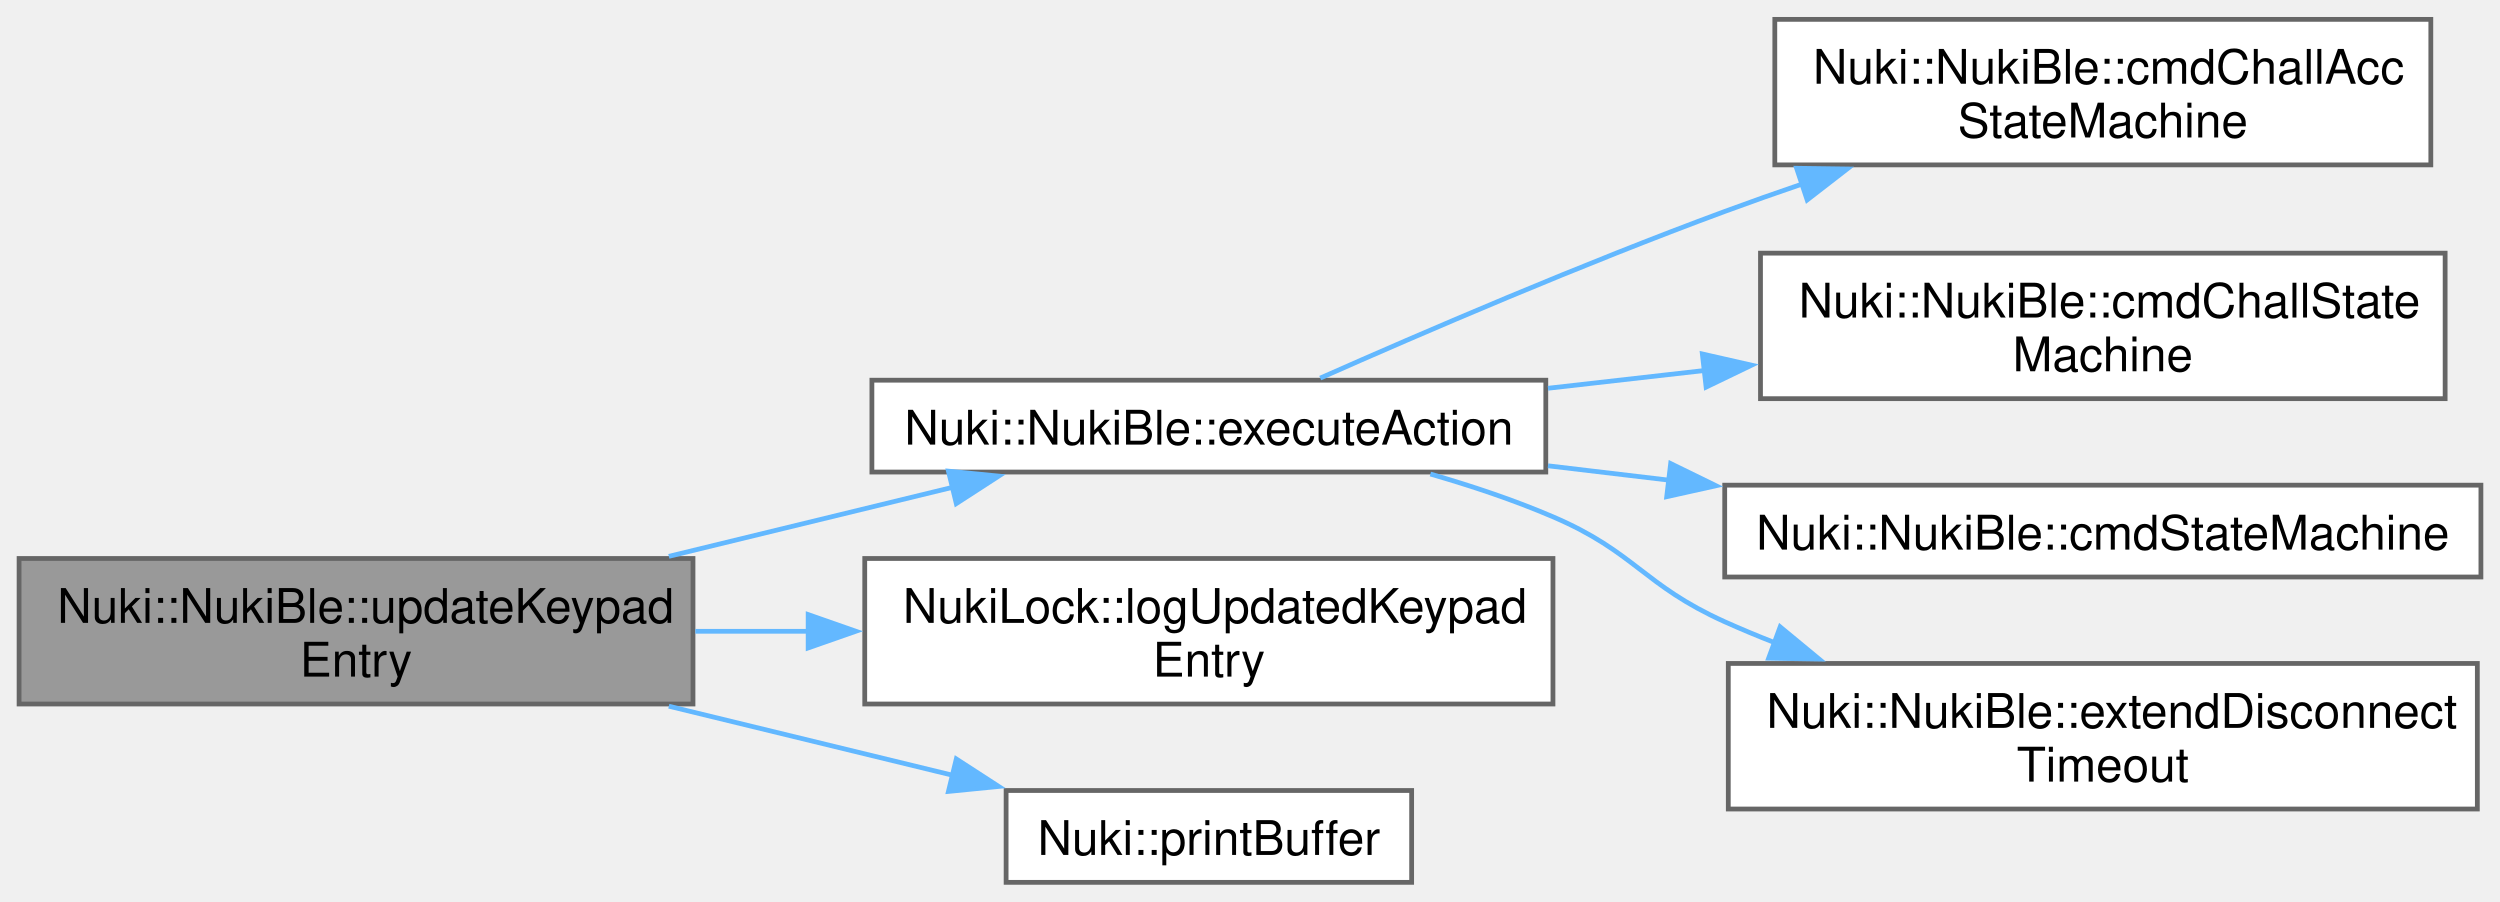
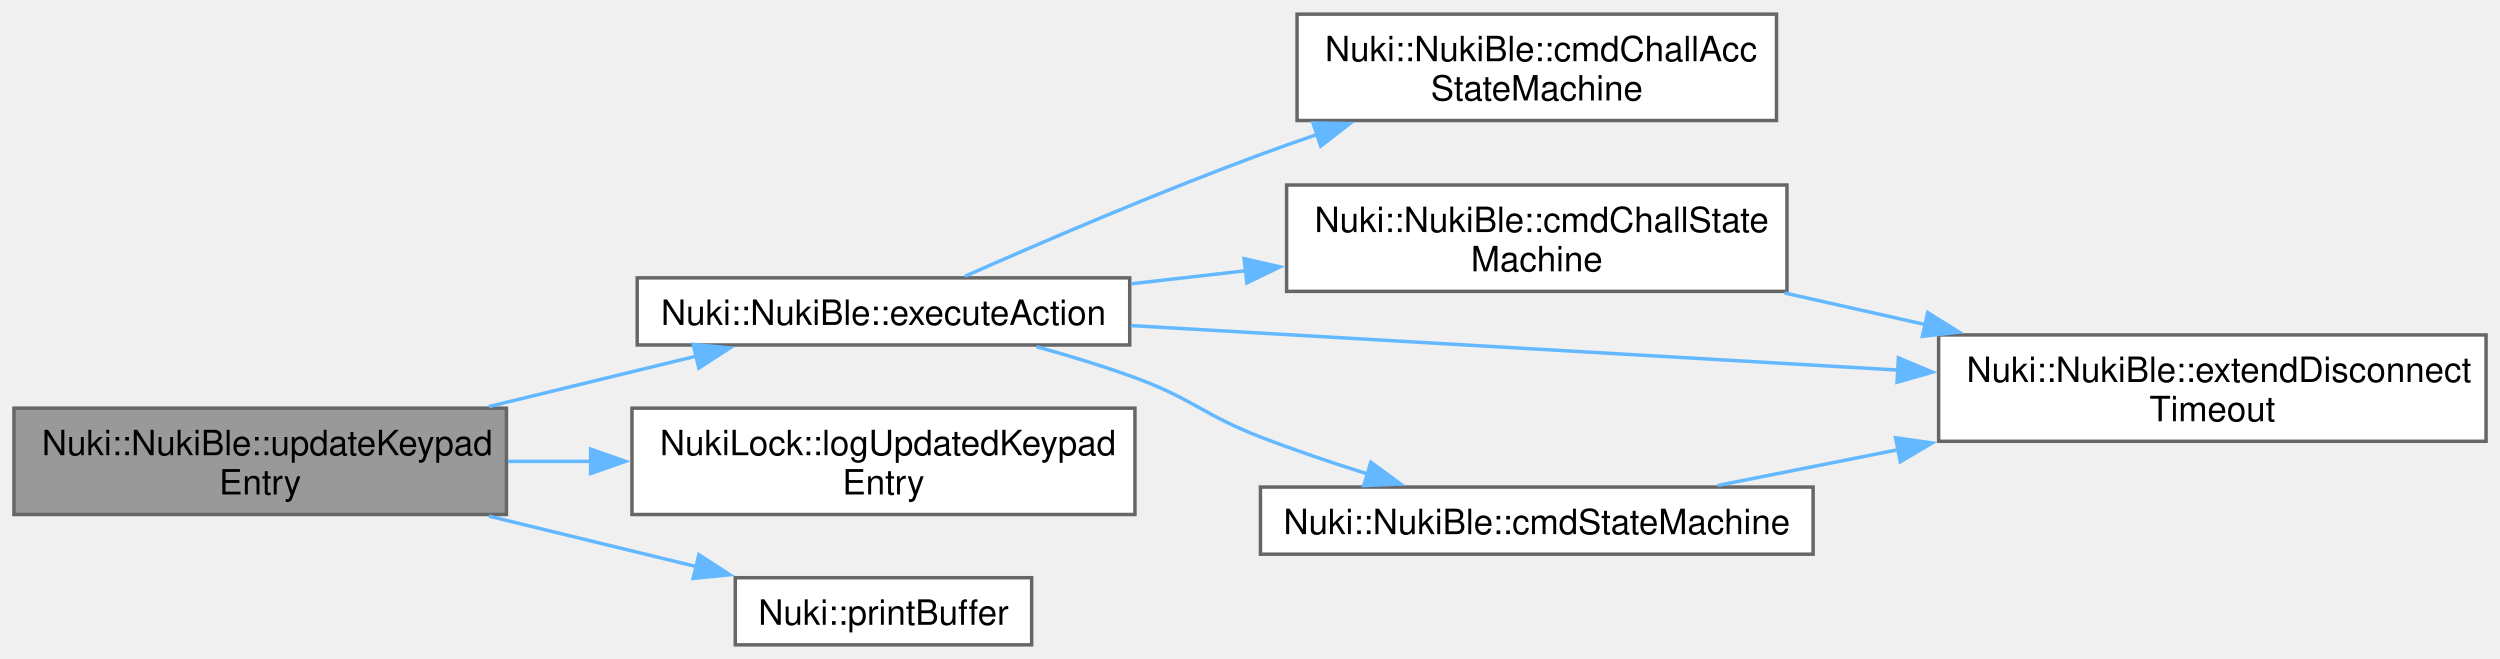
- <svg xmlns="http://www.w3.org/2000/svg" xmlns:xlink="http://www.w3.org/1999/xlink" width="524pt" height="189pt" viewBox="0.00 0.00 524.00 188.88">
+ <svg xmlns="http://www.w3.org/2000/svg" xmlns:xlink="http://www.w3.org/1999/xlink" width="717pt" height="189pt" viewBox="0.00 0.00 717.00 188.88">
  <g id="graph0" class="graph" transform="scale(1 1) rotate(0) translate(4 184.88)">
    <g id="Node000001" class="node">
      <g id="a_Node000001">
        <a xlink:title="Send an updated keypad entry to the lock via BLE.">
          <polygon fill="#999999" stroke="#666666" points="141.25,-67.88 0,-67.88 0,-37.38 141.25,-37.38 141.25,-67.88" />
          <text text-anchor="start" x="8" y="-54.38" font-family="Helvetica,sans-Serif" font-size="10.00">Nuki::NukiBle::updateKeypad</text>
          <text text-anchor="middle" x="70.62" y="-43.12" font-family="Helvetica,sans-Serif" font-size="10.00">Entry</text>
        </a>
      </g>
    </g>
    <g id="Node000002" class="node">
      <g id="a_Node000002">
        <a xlink:href="class_nuki_1_1_nuki_ble.html#af1f1e299e8d97e053bba80e92ba285d6" target="_top" xlink:title=" ">
          <polygon fill="white" stroke="#666666" points="320,-105.25 178.75,-105.25 178.75,-86 320,-86 320,-105.25" />
          <text text-anchor="middle" x="249.38" y="-91.75" font-family="Helvetica,sans-Serif" font-size="10.00">Nuki::NukiBle::executeAction</text>
        </a>
      </g>
    </g>
    <g id="edge1_Node000001_Node000002" class="edge">
      <g id="a_edge1_Node000001_Node000002">
        <a xlink:title=" ">
          <path fill="none" stroke="#63b8ff" d="M136.19,-68.33C155.8,-73.1 177.1,-78.28 195.82,-82.84" />
          <polygon fill="#63b8ff" stroke="#63b8ff" points="194.79,-86.19 205.33,-85.15 196.44,-79.39 194.79,-86.19" />
        </a>
      </g>
    </g>
    <g id="Node000007" class="node">
      <g id="a_Node000007">
        <a xlink:href="namespace_nuki_lock.html#af2b794f25294d2c5505a91d16687d512" target="_top" xlink:title=" ">
          <polygon fill="white" stroke="#666666" points="321.5,-67.88 177.25,-67.88 177.25,-37.38 321.5,-37.38 321.5,-67.88" />
          <text text-anchor="start" x="185.25" y="-54.38" font-family="Helvetica,sans-Serif" font-size="10.00">NukiLock::logUpdatedKeypad</text>
          <text text-anchor="middle" x="249.38" y="-43.12" font-family="Helvetica,sans-Serif" font-size="10.00">Entry</text>
        </a>
      </g>
    </g>
-     <g id="edge6_Node000001_Node000007" class="edge">
-       <g id="a_edge6_Node000001_Node000007">
+     <g id="edge8_Node000001_Node000007" class="edge">
+       <g id="a_edge8_Node000001_Node000007">
        <a xlink:title=" ">
          <path fill="none" stroke="#63b8ff" d="M141.74,-52.62C149.6,-52.62 157.66,-52.62 165.66,-52.62" />
          <polygon fill="#63b8ff" stroke="#63b8ff" points="165.39,-56.13 175.39,-52.63 165.39,-49.13 165.39,-56.13" />
        </a>
      </g>
    </g>
    <g id="Node000008" class="node">
      <g id="a_Node000008">
        <a xlink:href="namespace_nuki.html#a280e19d4682ca4b35d3fe64001da816a" target="_top" xlink:title=" ">
          <polygon fill="white" stroke="#666666" points="291.88,-19.25 206.88,-19.25 206.88,0 291.88,0 291.88,-19.25" />
          <text text-anchor="middle" x="249.38" y="-5.75" font-family="Helvetica,sans-Serif" font-size="10.00">Nuki::printBuffer</text>
        </a>
      </g>
    </g>
-     <g id="edge7_Node000001_Node000008" class="edge">
-       <g id="a_edge7_Node000001_Node000008">
+     <g id="edge9_Node000001_Node000008" class="edge">
+       <g id="a_edge9_Node000001_Node000008">
        <a xlink:title=" ">
          <path fill="none" stroke="#63b8ff" d="M136.19,-36.92C155.8,-32.15 177.1,-26.97 195.82,-22.41" />
          <polygon fill="#63b8ff" stroke="#63b8ff" points="196.44,-25.86 205.33,-20.1 194.79,-19.06 196.44,-25.86" />
        </a>
      </g>
    </g>
    <g id="Node000003" class="node">
      <g id="a_Node000003">
        <a xlink:href="class_nuki_1_1_nuki_ble.html#ada0f3beebd95d35c122e25dd3f9eb886" target="_top" xlink:title=" ">
          <polygon fill="white" stroke="#666666" points="505.5,-180.88 368,-180.88 368,-150.38 505.5,-150.38 505.5,-180.88" />
          <text text-anchor="start" x="376" y="-167.38" font-family="Helvetica,sans-Serif" font-size="10.00">Nuki::NukiBle::cmdChallAcc</text>
          <text text-anchor="middle" x="436.75" y="-156.12" font-family="Helvetica,sans-Serif" font-size="10.00">StateMachine</text>
        </a>
      </g>
    </g>
    <g id="edge2_Node000002_Node000003" class="edge">
      <g id="a_edge2_Node000002_Node000003">
        <a xlink:title=" ">
          <path fill="none" stroke="#63b8ff" d="M272.72,-105.69C294.23,-115.22 327.79,-129.66 357.5,-140.62 362.8,-142.58 368.33,-144.53 373.9,-146.43" />
          <polygon fill="#63b8ff" stroke="#63b8ff" points="372.57,-149.67 383.16,-149.52 374.78,-143.03 372.57,-149.67" />
        </a>
      </g>
    </g>
    <g id="Node000004" class="node">
      <g id="a_Node000004">
        <a xlink:href="class_nuki_1_1_nuki_ble.html#a59169a9f492793762e3c6ba39b611b07" target="_top" xlink:title=" ">
          <polygon fill="white" stroke="#666666" points="508.5,-131.88 365,-131.88 365,-101.38 508.5,-101.38 508.5,-131.88" />
          <text text-anchor="start" x="373" y="-118.38" font-family="Helvetica,sans-Serif" font-size="10.00">Nuki::NukiBle::cmdChallState</text>
          <text text-anchor="middle" x="436.75" y="-107.12" font-family="Helvetica,sans-Serif" font-size="10.00">Machine</text>
        </a>
      </g>
    </g>
    <g id="edge3_Node000002_Node000004" class="edge">
      <g id="a_edge3_Node000002_Node000004">
        <a xlink:title=" ">
          <path fill="none" stroke="#63b8ff" d="M320.46,-103.56C331.19,-104.78 342.35,-106.04 353.31,-107.29" />
          <polygon fill="#63b8ff" stroke="#63b8ff" points="352.81,-110.75 363.14,-108.4 353.6,-103.8 352.81,-110.75" />
        </a>
      </g>
    </g>
    <g id="Node000005" class="node">
      <g id="a_Node000005">
-         <a xlink:href="class_nuki_1_1_nuki_ble.html#ad135bb1455665decfddff67772c1d411" target="_top" xlink:title=" ">
-           <polygon fill="white" stroke="#666666" points="516,-83.25 357.5,-83.25 357.5,-64 516,-64 516,-83.25" />
-           <text text-anchor="middle" x="436.75" y="-69.75" font-family="Helvetica,sans-Serif" font-size="10.00">Nuki::NukiBle::cmdStateMachine</text>
+         <a xlink:href="class_nuki_1_1_nuki_ble.html#a6e8fca90c04249660dce6cb993eb4495" target="_top" xlink:title=" ">
+           <polygon fill="white" stroke="#666666" points="709,-88.88 552,-88.88 552,-58.38 709,-58.38 709,-88.88" />
+           <text text-anchor="start" x="560" y="-75.38" font-family="Helvetica,sans-Serif" font-size="10.00">Nuki::NukiBle::extendDisconnect</text>
+           <text text-anchor="middle" x="630.5" y="-64.12" font-family="Helvetica,sans-Serif" font-size="10.00">Timeout</text>
        </a>
      </g>
    </g>
-     <g id="edge4_Node000002_Node000005" class="edge">
-       <g id="a_edge4_Node000002_Node000005">
+     <g id="edge7_Node000002_Node000005" class="edge">
+       <g id="a_edge7_Node000002_Node000005">
        <a xlink:title=" ">
-           <path fill="none" stroke="#63b8ff" d="M320.46,-87.31C328.8,-86.32 337.4,-85.3 345.97,-84.28" />
-           <polygon fill="#63b8ff" stroke="#63b8ff" points="346.17,-87.78 355.68,-83.13 345.34,-80.83 346.17,-87.78" />
+           <path fill="none" stroke="#63b8ff" d="M320.35,-91.56C382.35,-87.97 473.18,-82.7 540.35,-78.8" />
+           <polygon fill="#63b8ff" stroke="#63b8ff" points="540.47,-82.3 550.25,-78.22 540.07,-75.31 540.47,-82.3" />
        </a>
      </g>
    </g>
    <g id="Node000006" class="node">
      <g id="a_Node000006">
-         <a xlink:href="class_nuki_1_1_nuki_ble.html#a6e8fca90c04249660dce6cb993eb4495" target="_top" xlink:title=" ">
-           <polygon fill="white" stroke="#666666" points="515.25,-45.88 358.25,-45.88 358.25,-15.37 515.25,-15.37 515.25,-45.88" />
-           <text text-anchor="start" x="366.25" y="-32.38" font-family="Helvetica,sans-Serif" font-size="10.00">Nuki::NukiBle::extendDisconnect</text>
-           <text text-anchor="middle" x="436.75" y="-21.12" font-family="Helvetica,sans-Serif" font-size="10.00">Timeout</text>
+         <a xlink:href="class_nuki_1_1_nuki_ble.html#ad135bb1455665decfddff67772c1d411" target="_top" xlink:title=" ">
+           <polygon fill="white" stroke="#666666" points="516,-45.25 357.5,-45.25 357.5,-26 516,-26 516,-45.25" />
+           <text text-anchor="middle" x="436.75" y="-31.75" font-family="Helvetica,sans-Serif" font-size="10.00">Nuki::NukiBle::cmdStateMachine</text>
        </a>
      </g>
    </g>
    <g id="edge5_Node000002_Node000006" class="edge">
      <g id="a_edge5_Node000002_Node000006">
        <a xlink:title=" ">
-           <path fill="none" stroke="#63b8ff" d="M295.81,-85.58C304.49,-83.08 313.39,-80.1 321.5,-76.62 338.74,-69.24 340.4,-62.32 357.5,-54.62 360.87,-53.11 364.36,-51.65 367.92,-50.26" />
-           <polygon fill="#63b8ff" stroke="#63b8ff" points="369.12,-53.55 377.29,-46.8 366.7,-46.98 369.12,-53.55" />
+           <path fill="none" stroke="#63b8ff" d="M293.26,-85.51C302.67,-82.92 312.5,-79.92 321.5,-76.62 338.11,-70.54 341,-66.01 357.5,-59.62 367.33,-55.82 378.03,-52.2 388.27,-48.99" />
+           <polygon fill="#63b8ff" stroke="#63b8ff" points="389.16,-52.38 397.7,-46.11 387.11,-45.68 389.16,-52.38" />
+         </a>
+       </g>
+     </g>
+     <g id="edge4_Node000004_Node000005" class="edge">
+       <g id="a_edge4_Node000004_Node000005">
+         <a xlink:title=" ">
+           <path fill="none" stroke="#63b8ff" d="M507.79,-100.92C520.91,-97.98 534.73,-94.88 548.16,-91.86" />
+           <polygon fill="#63b8ff" stroke="#63b8ff" points="548.86,-95.3 557.85,-89.69 547.33,-88.47 548.86,-95.3" />
+         </a>
+       </g>
+     </g>
+     <g id="edge6_Node000006_Node000005" class="edge">
+       <g id="a_edge6_Node000006_Node000005">
+         <a xlink:title=" ">
+           <path fill="none" stroke="#63b8ff" d="M488.63,-45.71C504.54,-48.86 522.59,-52.44 540.34,-55.96" />
+           <polygon fill="#63b8ff" stroke="#63b8ff" points="539.65,-59.39 550.14,-57.9 541.01,-52.52 539.65,-59.39" />
        </a>
      </g>
    </g>
  </g>
</svg>
